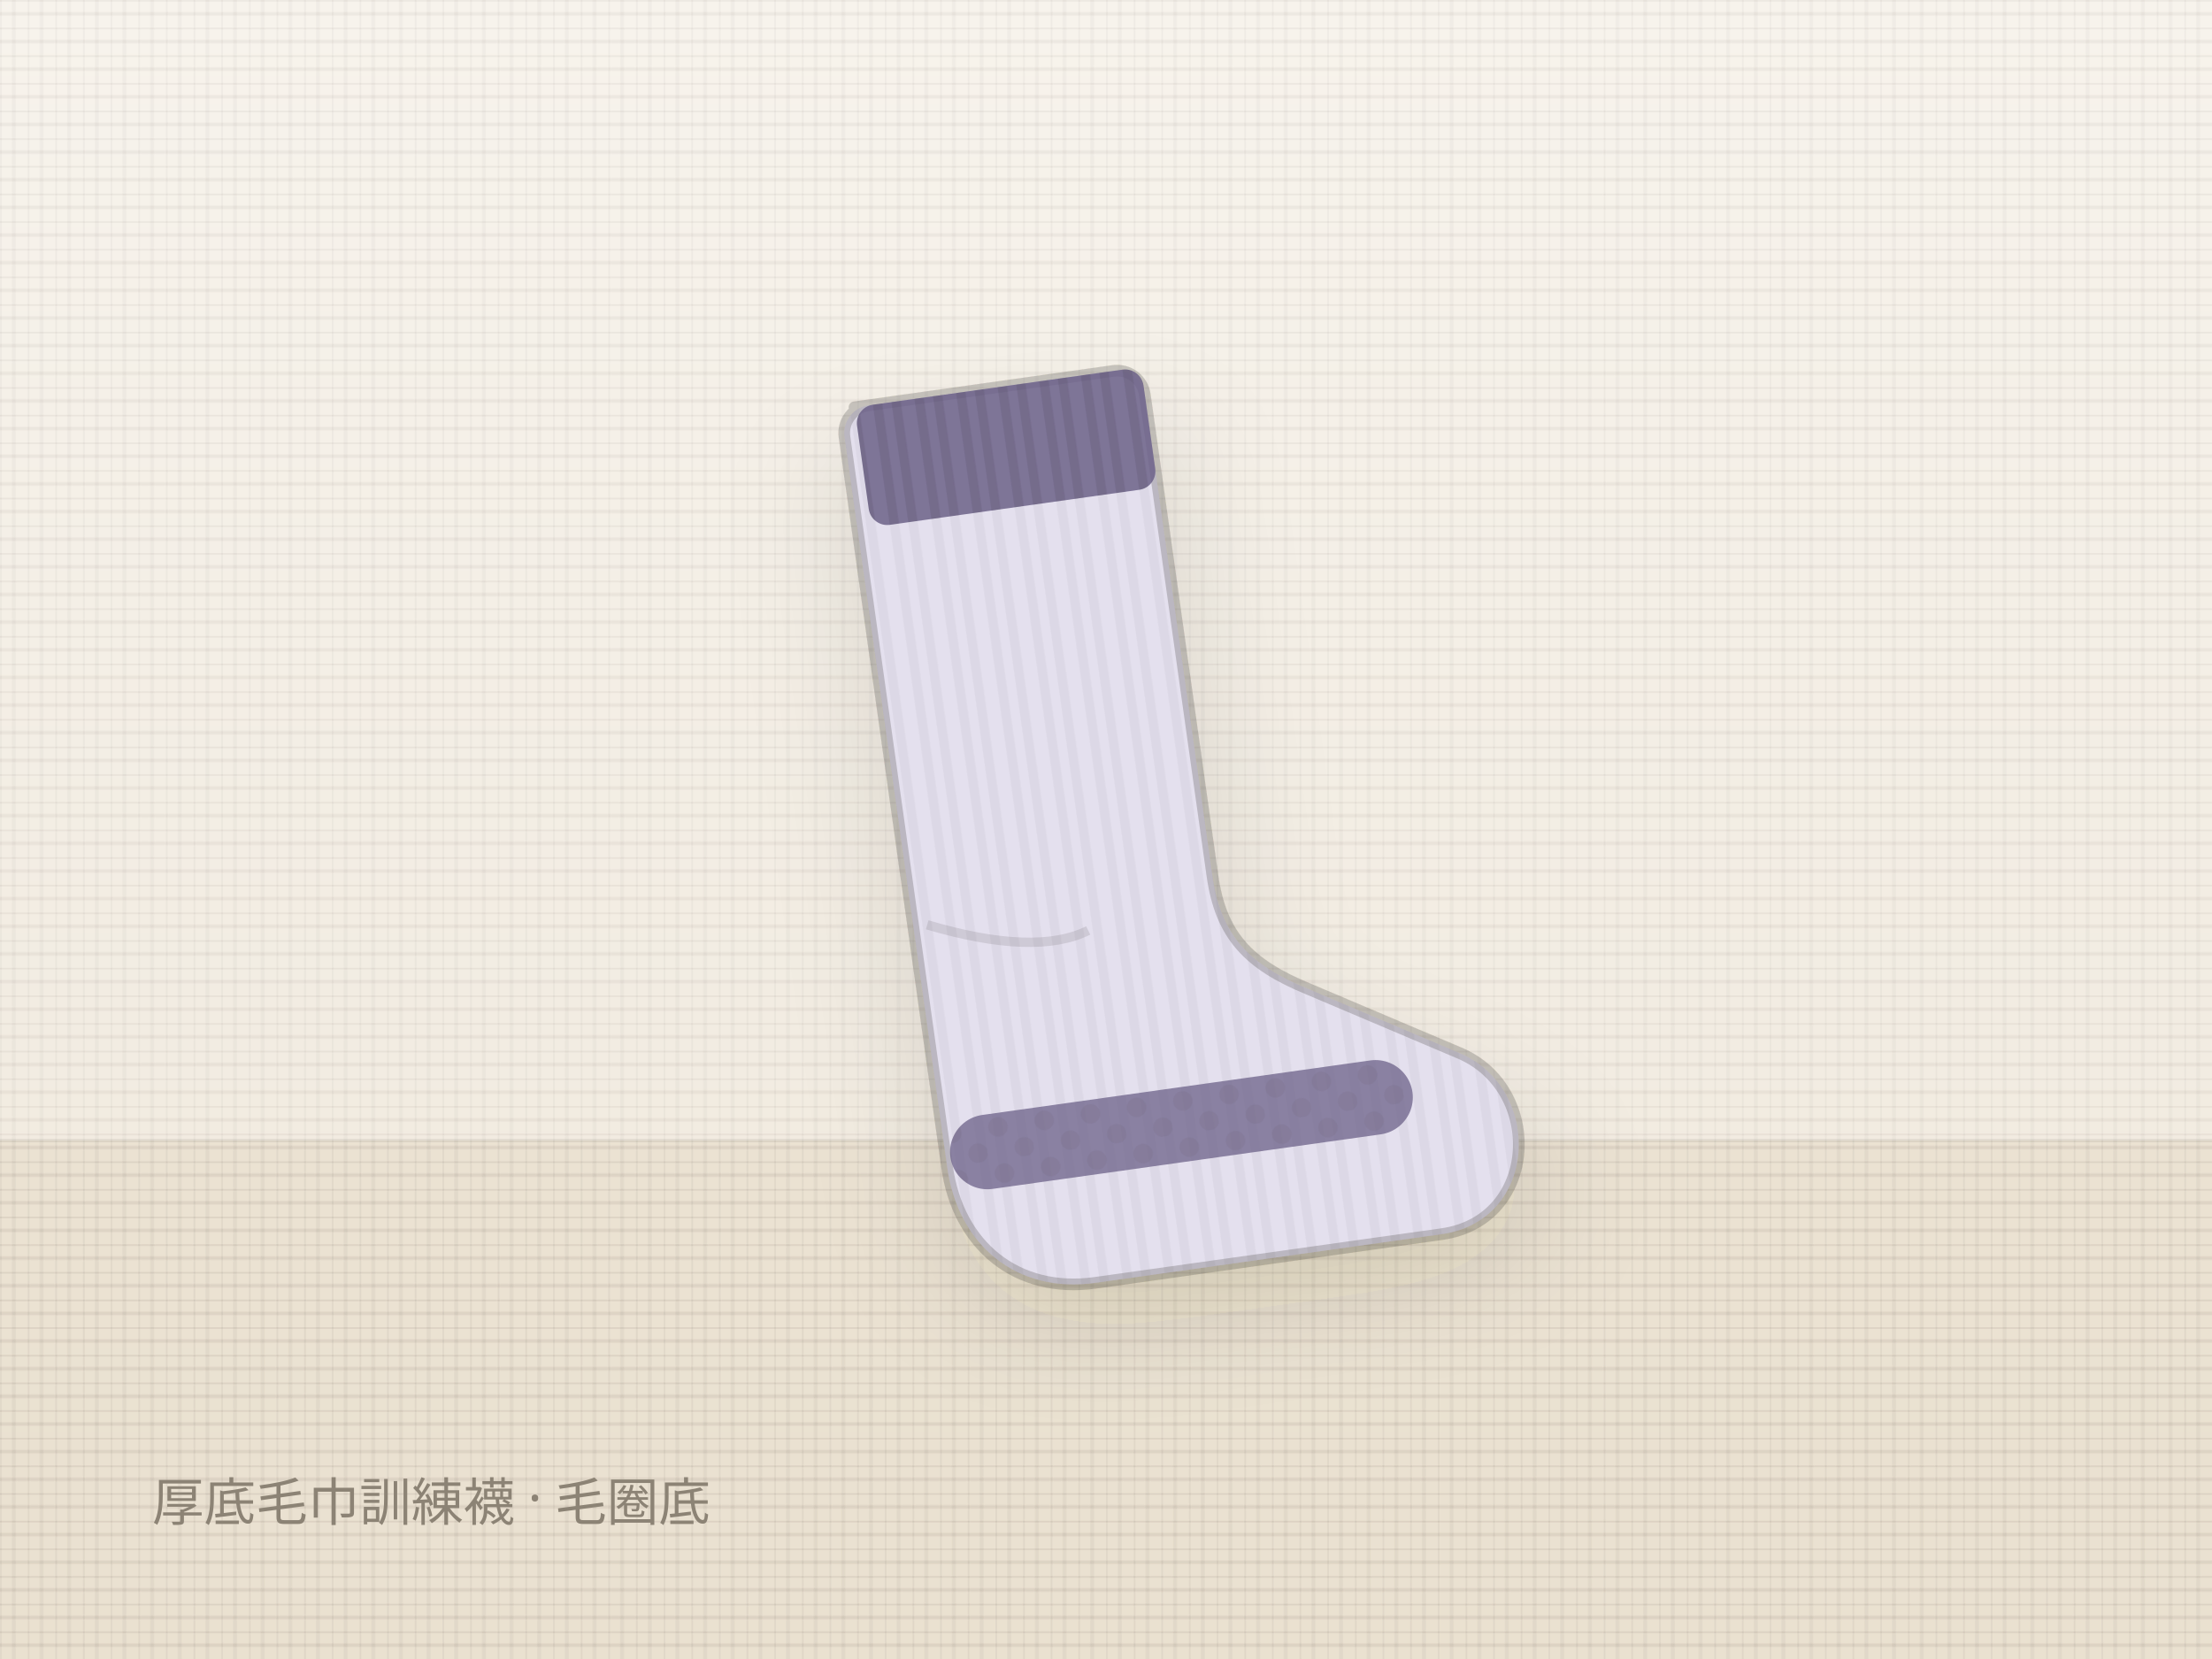
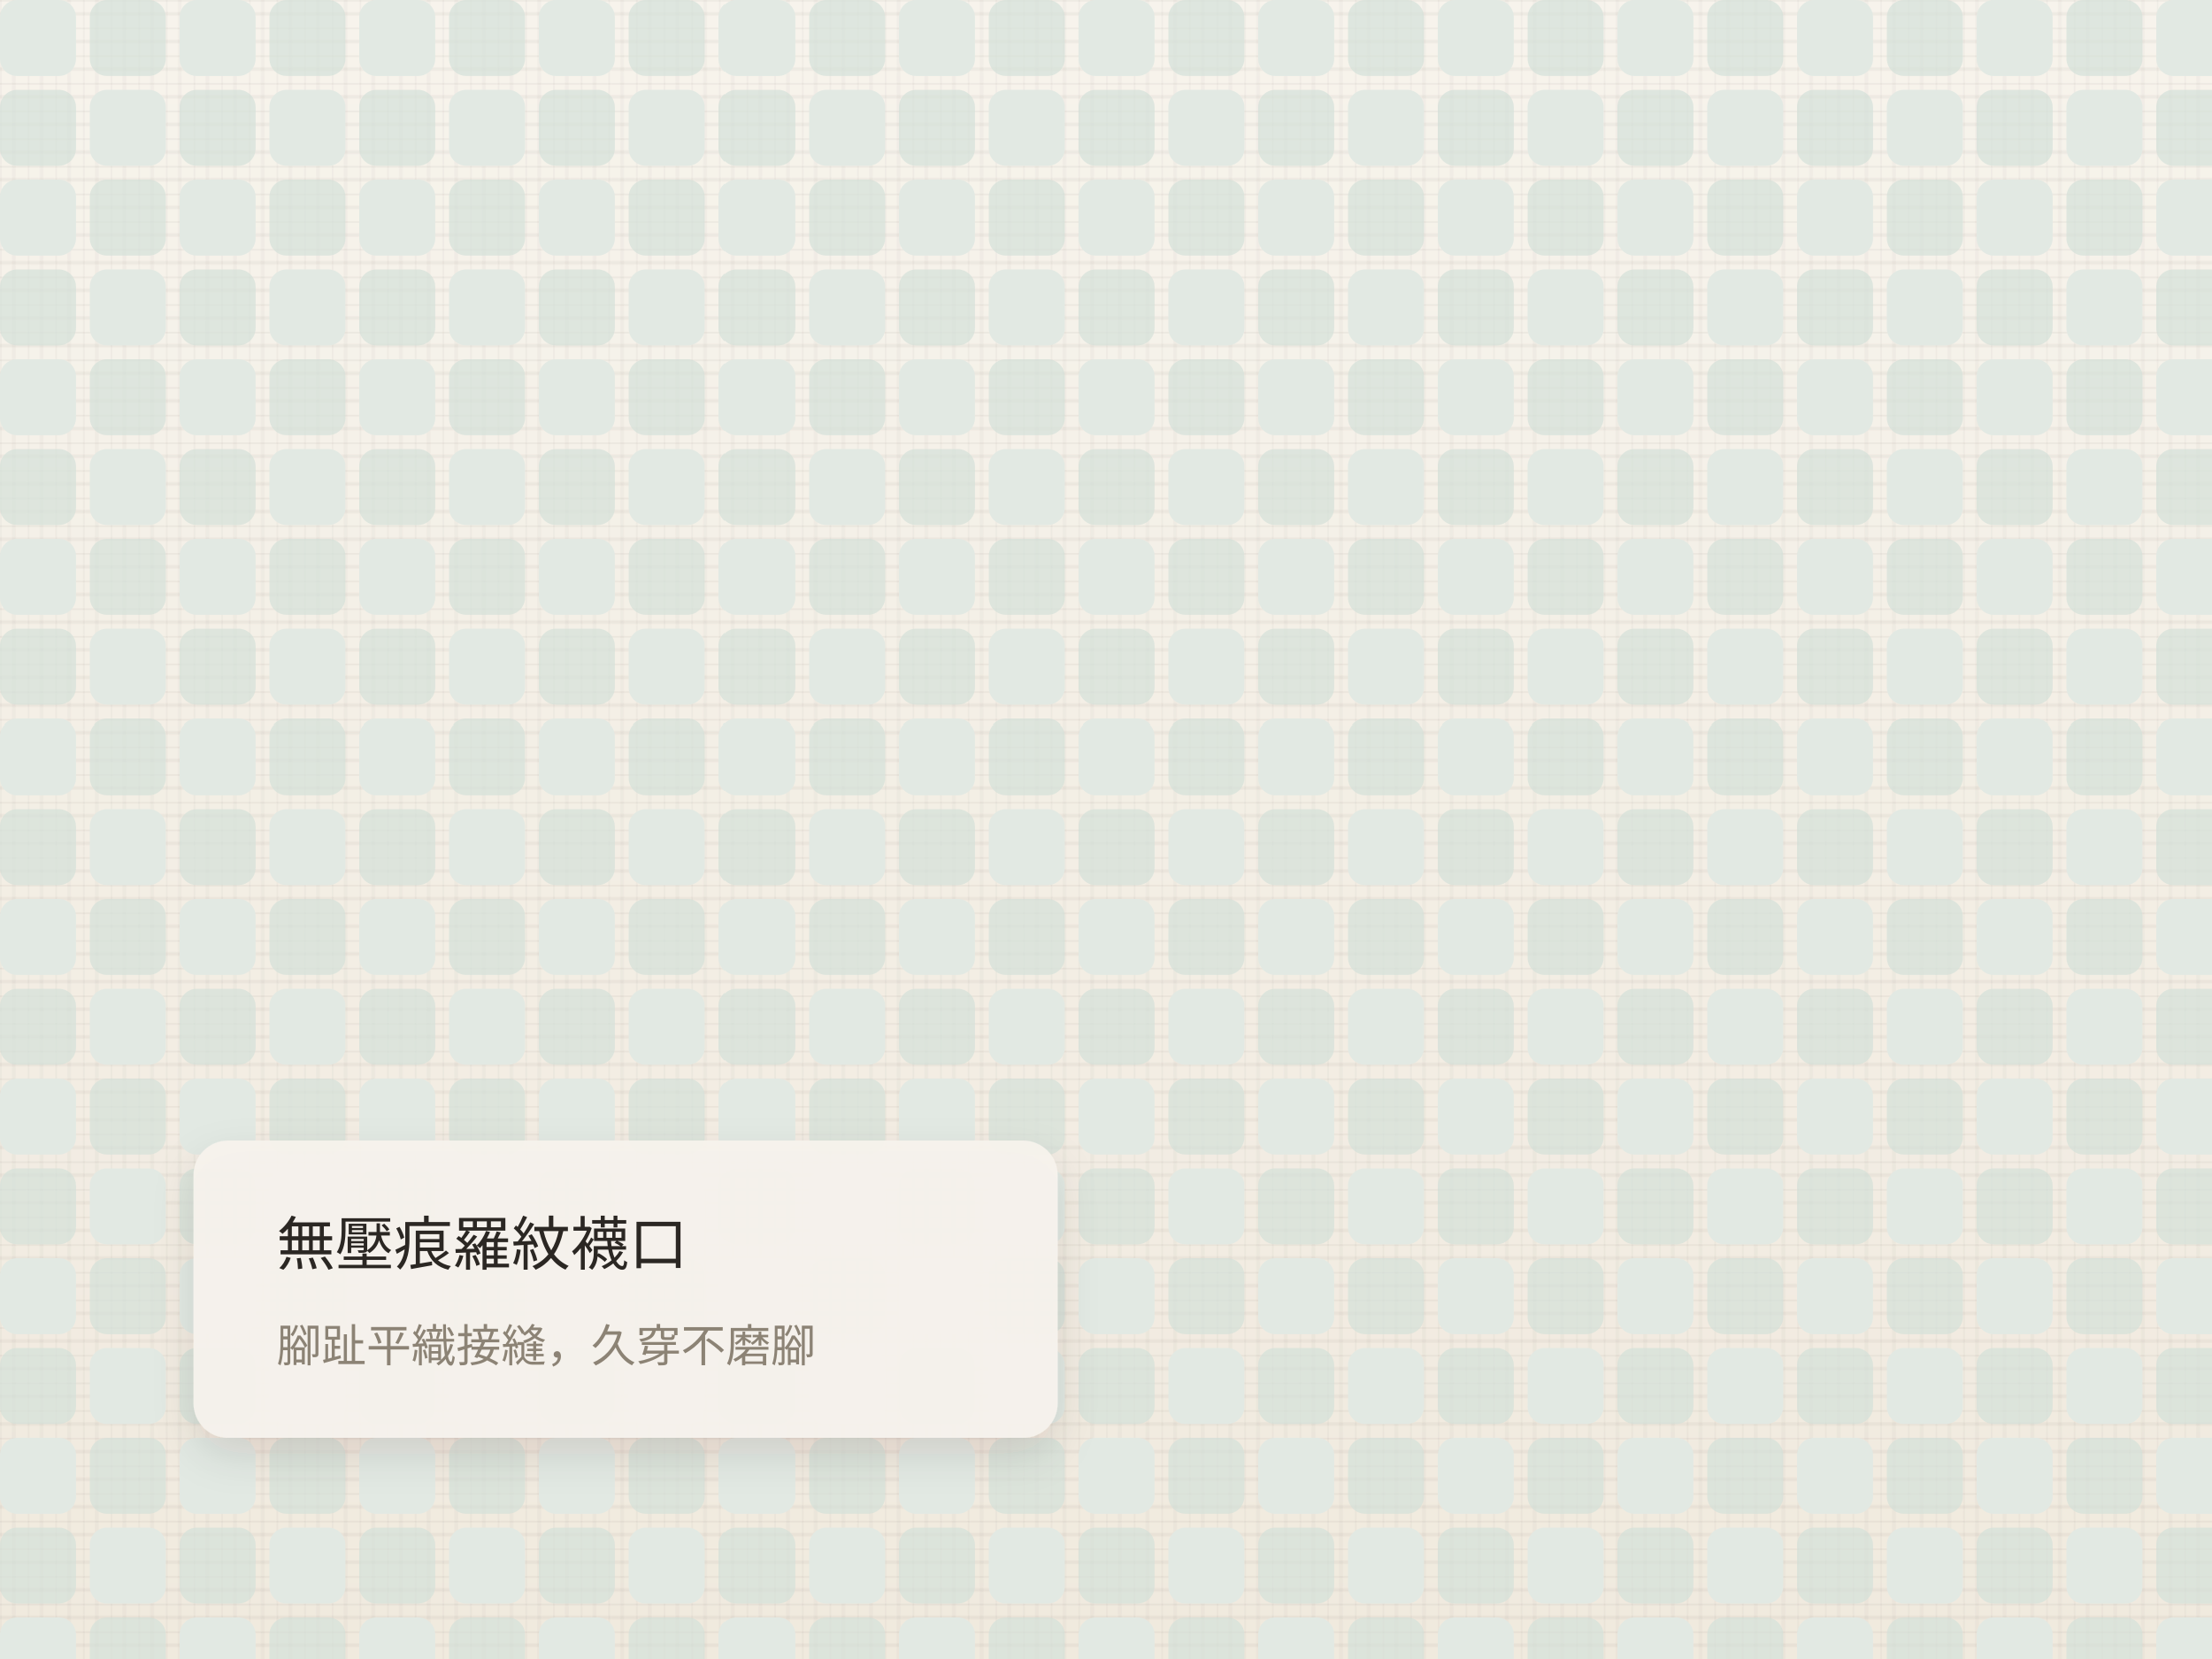
<svg xmlns="http://www.w3.org/2000/svg" viewBox="0 0 640 480" width="640" height="480">
  <defs>
    <linearGradient id="bgGrad" x1="0" y1="0" x2="0" y2="1">
      <stop offset="0" stop-color="#f7f3ec" />
      <stop offset="1" stop-color="#efe8dc" />
    </linearGradient>
    <pattern id="linen" width="8" height="8" patternUnits="userSpaceOnUse">
      <rect width="8" height="8" fill="none" />
      <path d="M0 0 H8 M0 4 H8" stroke="#2b2723" stroke-opacity="0.05" stroke-width="1" />
      <path d="M0 0 V8 M4 0 V8" stroke="#2b2723" stroke-opacity="0.035" stroke-width="1" />
    </pattern>
    <pattern id="terry" width="10" height="10" patternUnits="userSpaceOnUse">
      <circle cx="3" cy="3" r="2.1" fill="#2b2723" fill-opacity="0.05" />
      <circle cx="8" cy="8" r="2.1" fill="#2b2723" fill-opacity="0.05" />
    </pattern>
    <pattern id="rib" width="9" height="6" patternUnits="userSpaceOnUse">
      <path d="M2 0 V6 M6 0 V6" stroke="#2b2723" stroke-opacity="0.09" stroke-width="2" stroke-linecap="round" />
    </pattern>
    <filter id="soft" x="-20%" y="-20%" width="140%" height="150%">
      <feDropShadow dx="0" dy="10" stdDeviation="12" flood-color="#2b2723" flood-opacity="0.13" />
    </filter>
    <filter id="soft-sm" x="-25%" y="-25%" width="150%" height="160%">
      <feDropShadow dx="0" dy="5" stdDeviation="6" flood-color="#2b2723" flood-opacity="0.12" />
    </filter>
  </defs>
  <rect width="640" height="480" fill="url(#bgGrad)" />
  <rect width="640" height="480" fill="url(#linen)" />
-   <rect x="0" y="330" width="640" height="150" fill="#e6dbc7" fill-opacity="0.55" />
-   <rect x="0" y="330" width="640" height="150" fill="url(#linen)" />
-   <path d="M0 330 H640" stroke="#2b2723" stroke-opacity="0.08" />
-   <g transform="translate(230 100) scale(1.35) rotate(-8 70 90)" filter="url(#soft)">
-     <path d="M24 6 h56 a6 6 0 0 1 6 6 v104 c0 13 5 20 17 27 l30 18 c17 10 12 38 -9 38 H49 c-17 0 -28 -12 -28 -29 V12 a6 6 0 0 1 6 -6 z" fill="#e4e0ee" stroke="#2b2723" stroke-opacity="0.22" stroke-width="2.5" stroke-linejoin="round" />
-     <path d="M24 6 h56 a6 6 0 0 1 6 6 v104 c0 13 5 20 17 27 l30 18 c17 10 12 38 -9 38 H49 c-17 0 -28 -12 -28 -29 V12 a6 6 0 0 1 6 -6 z" fill="url(#rib)" fill-opacity="0.45" />
-     <rect x="24" y="6" width="62" height="26" rx="4" fill="#6c6288" fill-opacity="0.85" />
-     <rect x="24" y="6" width="62" height="26" rx="4" fill="url(#rib)" />
-     <path d="M30 168 h84" stroke="#6c6288" stroke-width="16" stroke-linecap="round" stroke-opacity="0.75" />
-     <path d="M30 168 h84" stroke="url(#terry)" stroke-width="16" stroke-linecap="round" />
-     <path d="M24 118 q22 10 34 6" stroke="#2b2723" stroke-opacity="0.12" stroke-width="2" fill="none" />
+   <defs>
+     <pattern id="weave42031" width="52" height="52" patternUnits="userSpaceOnUse">
+       <rect x="0" y="0" width="22" height="22" rx="5" fill="#dfe7e2" />
+       <rect x="26" y="0" width="22" height="22" rx="5" fill="#cfded6" fill-opacity="0.68" />
+       <rect x="0" y="26" width="22" height="22" rx="5" fill="#cfded6" fill-opacity="0.68" />
+       <rect x="26" y="26" width="22" height="22" rx="5" fill="#dfe7e2" />
+     </pattern>
+   </defs>
+   <rect width="640" height="480" fill="url(#weave42031)" />
+   <rect width="640" height="480" fill="#f7f3ec" fill-opacity="0.12" />
+   <g filter="url(#soft-sm)">
+     <rect x="56" y="330" width="250" height="86" rx="10" fill="#f7f3ec" fill-opacity="0.95" />
  </g>
-   <text x="44" y="440" font-family="Noto Serif TC, Songti TC, serif" font-size="15" fill="#8c8375" text-anchor="start">厚底毛巾訓練襪 · 毛圈底</text>
+   <text x="80" y="366" font-family="Noto Serif TC, Songti TC, serif" font-size="17" fill="#2b2723" text-anchor="start">無壓痕羅紋襪口</text>
+   <text x="80" y="394" font-family="Noto Serif TC, Songti TC, serif" font-size="13" fill="#8c8375" text-anchor="start">腳趾平織接縫，久穿不磨腳</text>
</svg>
